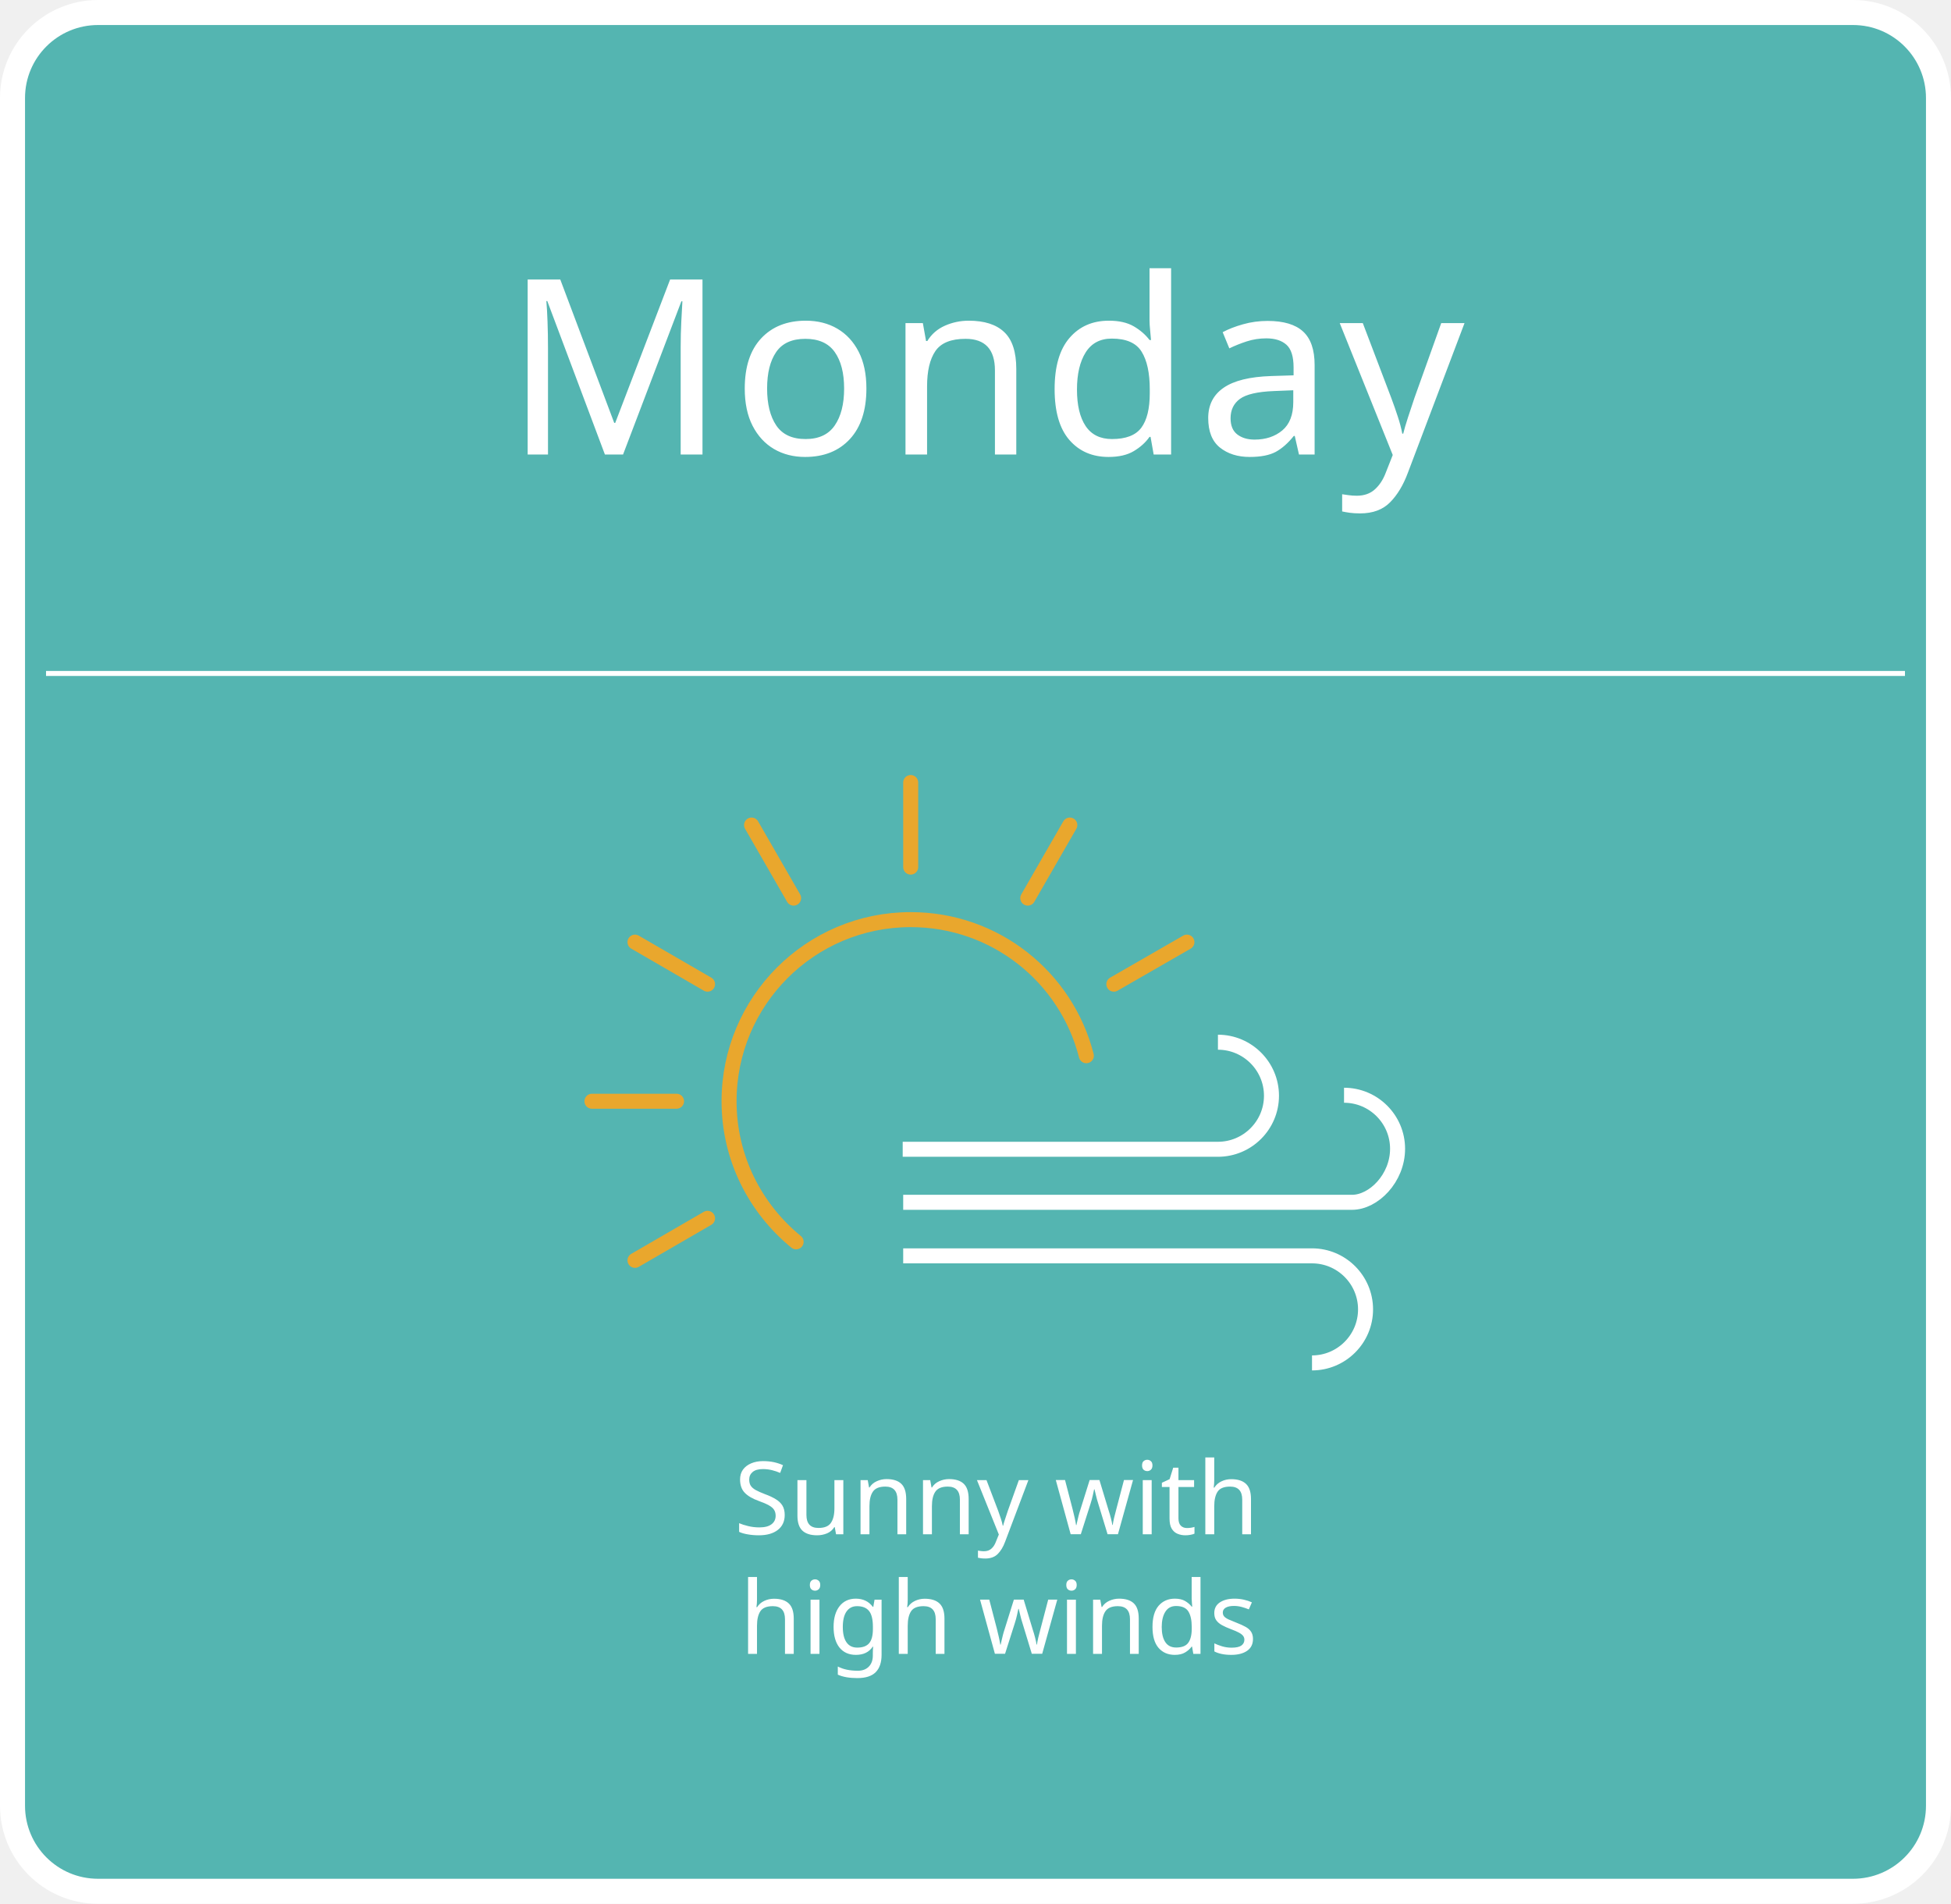
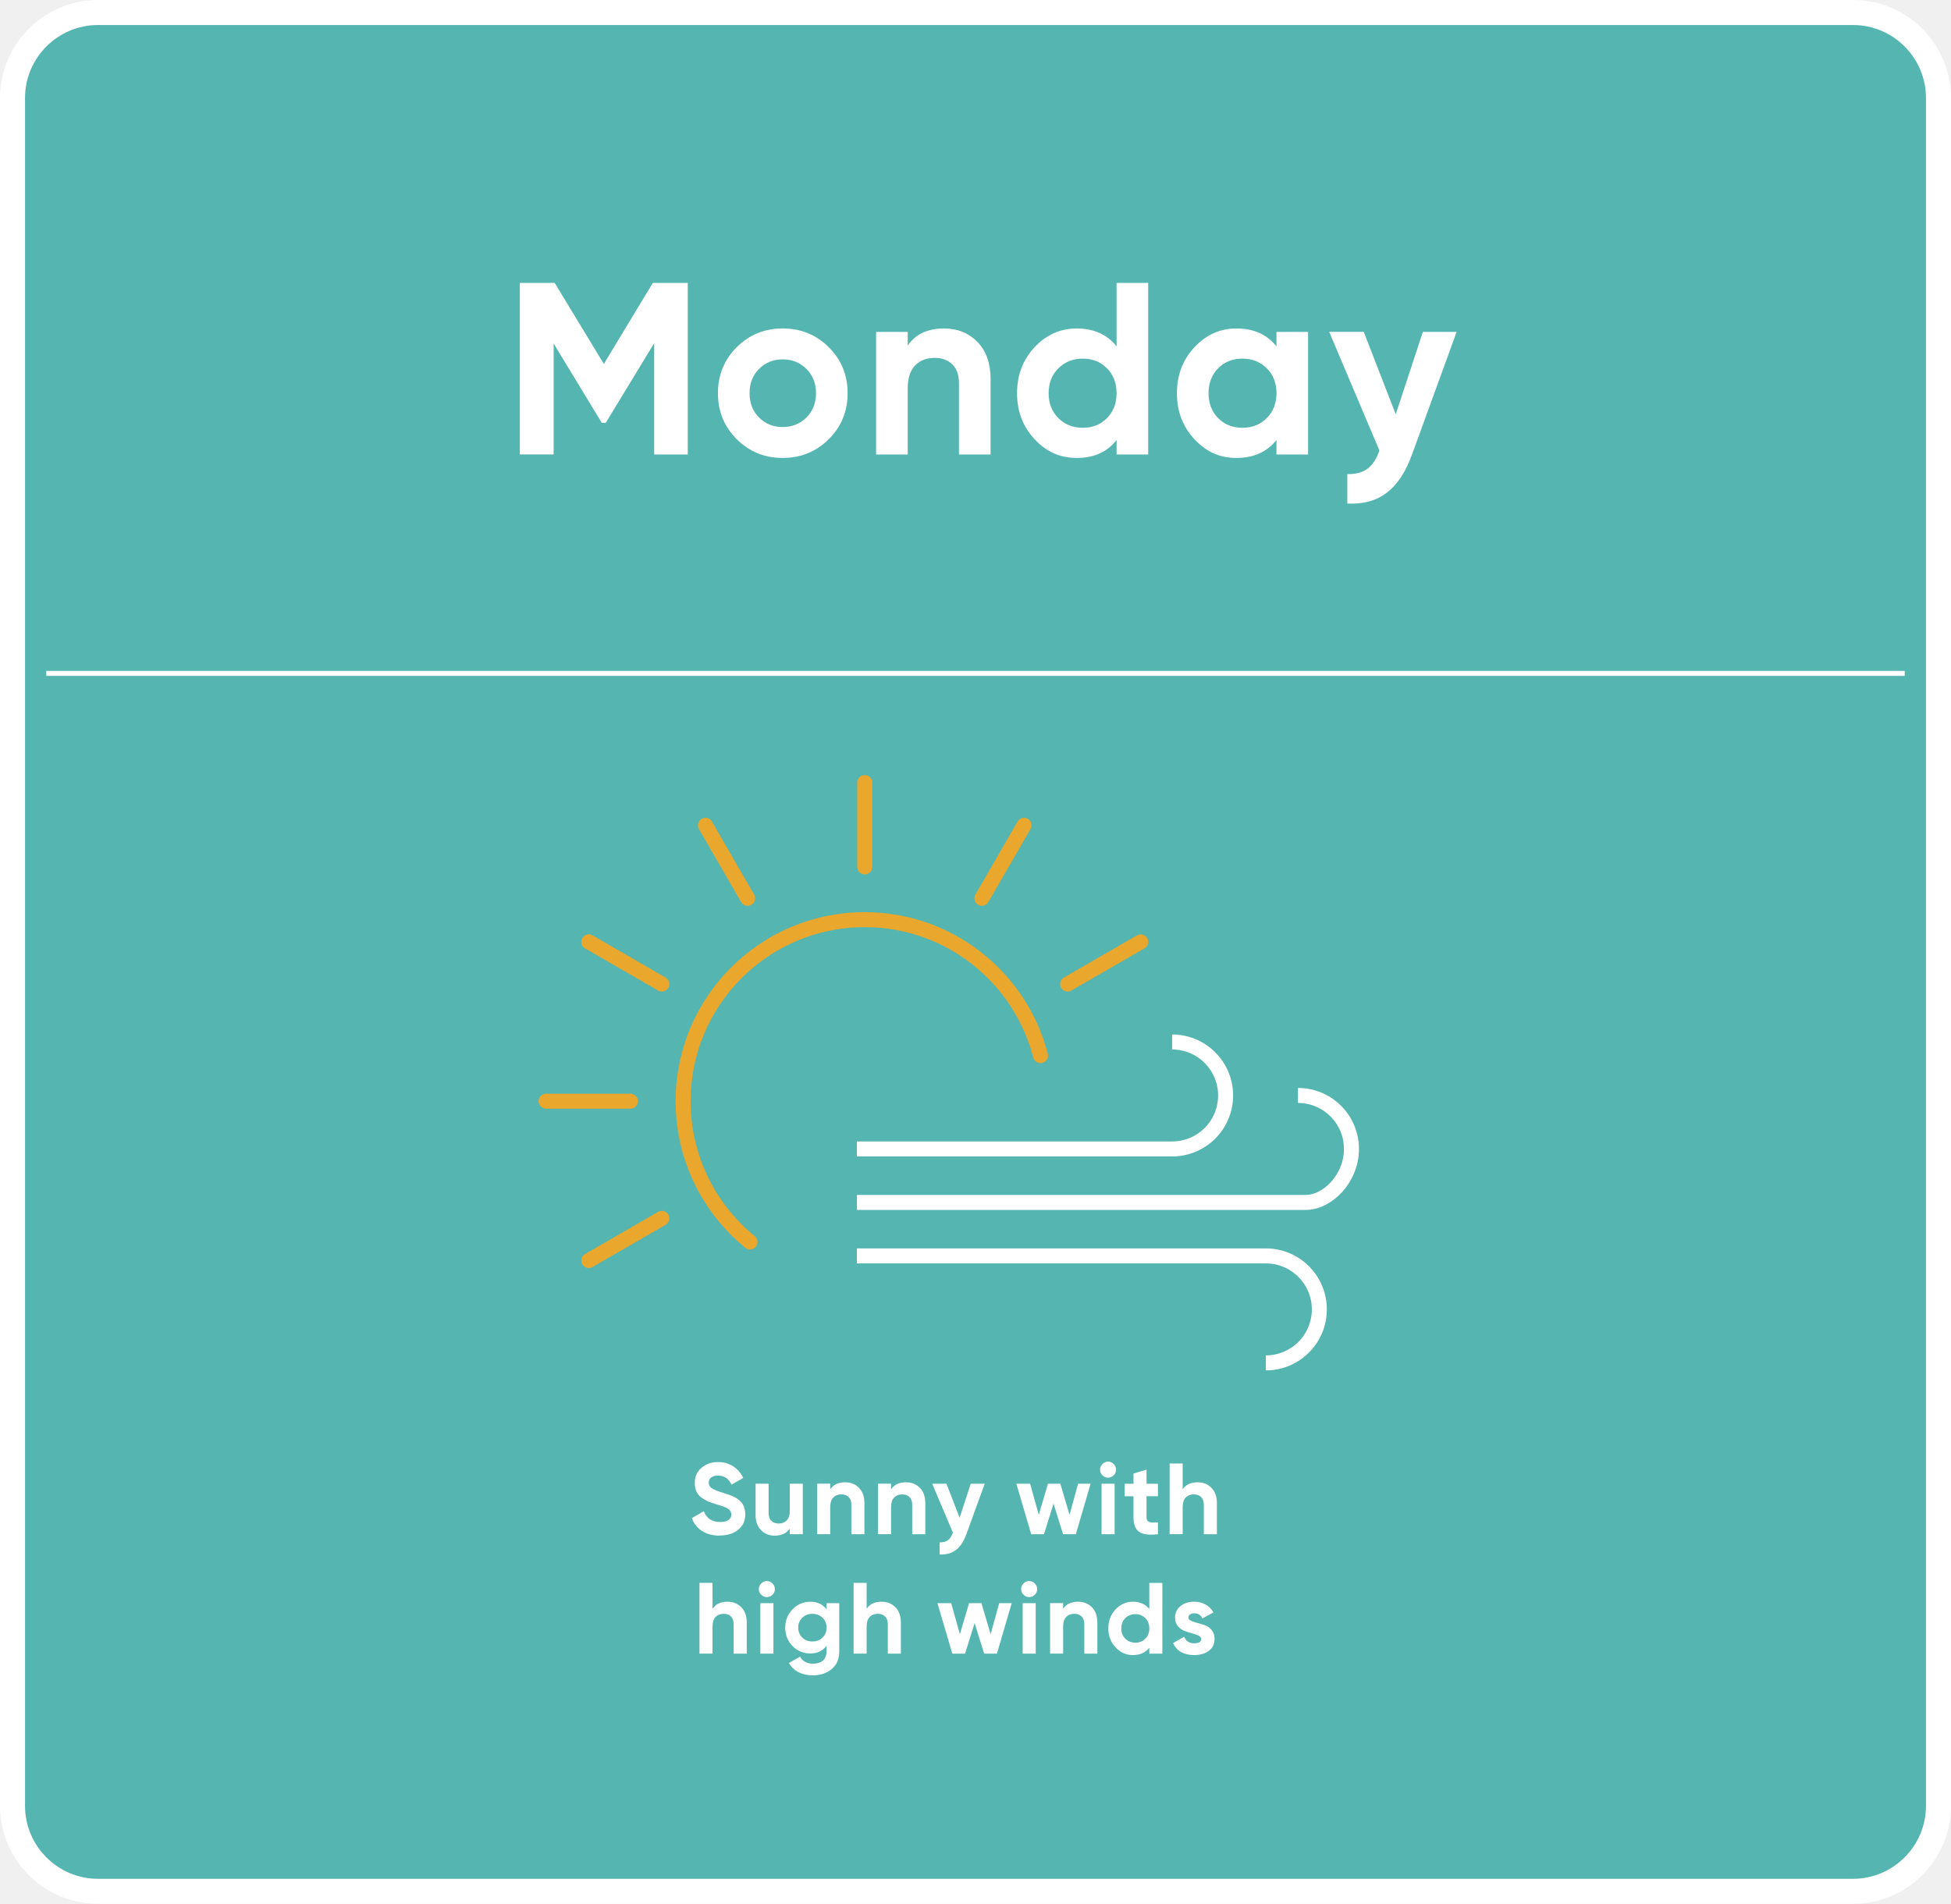
- <svg xmlns="http://www.w3.org/2000/svg" version="1.1" id="Layer_1" x="0px" y="0px" viewBox="0 0 389.9 380.5" style="enable-background:new 0 0 389.9 380.5;" xml:space="preserve">
-   <style type="text/css">
- 	.st0{opacity:0.2;fill:#19192D;stroke:#FFFFFF;stroke-width:5;stroke-miterlimit:10;}
- 	.st1{opacity:0.2;}
- 	.st2{fill:none;stroke:#E9A72D;stroke-width:3;stroke-linecap:round;stroke-linejoin:round;stroke-miterlimit:10;}
- 	.st3{fill:none;stroke:#FFFFFF;stroke-width:3;stroke-miterlimit:10;}
- 	.st4{opacity:0.2;fill:none;stroke:#FFFFFF;stroke-miterlimit:10;}
- 	.st5{fill:none;stroke:#005DD0;stroke-width:3;stroke-linecap:round;stroke-linejoin:round;stroke-miterlimit:10;}
- 	.st6{fill:#54B5B1;stroke:#FFFFFF;stroke-width:5;stroke-miterlimit:10;}
- 	.st7{fill:none;stroke:#FFFFFF;stroke-miterlimit:10;}
- 	.st8{fill:#FFFFFF;}
- 	.st9{font-family:'Gilroy-Bold';}
- 	.st10{font-size:49px;}
- 	.st11{letter-spacing:1;}
- 	.st12{font-size:20.201px;}
- </style>
-   <g>
-     <path class="st6" d="M387.4,19.6v341.3c0,9.5-7.7,17.1-17.1,17.1H19.6c-9.5,0-17.1-7.7-17.1-17.1V19.6c0-9.5,7.7-17.1,17.1-17.1   h350.7C379.8,2.5,387.4,10.2,387.4,19.6z" />
-     <text transform="matrix(1 0 0 1 100.7022 90.8444)" class="st8 st9 st10 st11">Monday</text>
-     <g>
-       <text transform="matrix(1 0 0 1 146.6813 306.6487)">
-         <tspan x="0" y="0" class="st8 st9 st12">Sunny with</tspan>
-         <tspan x="1.1" y="23.9" class="st8 st9 st12">high winds</tspan>
-       </text>
-     </g>
-     <g>
+ <svg xmlns="http://www.w3.org/2000/svg" viewBox="0 0 389.91 380.52">
+   <defs>
+     <style>.d,.e,.f{stroke:#fff;stroke-miterlimit:10;}.d,.f,.g{fill:none;}.d,.g{stroke-width:3px;}.e{fill:#54b5b1;stroke-width:5px;}.h{fill:#fff;}.g{stroke:#e9a72d;stroke-linecap:round;stroke-linejoin:round;}</style>
+   </defs>
+   <g id="a" />
+   <g id="b">
+     <g id="c">
      <g>
-         <path class="st3" d="M243.4,208.3c5.9,0,10.7,4.8,10.7,10.7s-4.8,10.7-10.7,10.7h-63" />
-         <path class="st3" d="M268.6,218.9c5.9,0,10.7,4.8,10.7,10.7c0,5.9-4.8,10.7-9.1,10.7h-89.7" />
-         <path class="st3" d="M262.2,272.4c5.9,0,10.7-4.8,10.7-10.7s-4.8-10.7-10.7-10.7h-81.7" />
-       </g>
-       <g>
+         <rect class="e" x="7.2" y="-2.2" width="375.52" height="384.91" rx="17.11" ry="17.11" transform="translate(4.7 385.22) rotate(-90)" />
        <g>
-           <path class="st2" d="M159.1,248.2c-8.2-6.7-13.4-16.8-13.4-28.1c0-20,16.2-36.3,36.3-36.3c16.9,0,31.1,11.5,35.1,27.2" />
-           <line class="st2" x1="182" y1="156.4" x2="182" y2="173.3" />
-           <line class="st2" x1="150.2" y1="164.9" x2="158.6" y2="179.5" />
-           <line class="st2" x1="126.9" y1="188.3" x2="141.4" y2="196.7" />
-           <line class="st2" x1="118.3" y1="220.1" x2="135.2" y2="220.1" />
-           <line class="st2" x1="126.9" y1="251.9" x2="141.4" y2="243.5" />
-           <line class="st2" x1="237.2" y1="188.3" x2="222.6" y2="196.7" />
-           <line class="st2" x1="213.8" y1="164.9" x2="205.4" y2="179.5" />
+           <path class="h" d="M137.45,56.54v34.3h-6.71v-22.25l-9.67,15.91-.79,.03-9.63-15.86v22.16h-6.76V56.54h6.96l9.83,16.2,9.79-16.2h6.99Z" />
+           <path class="h" d="M165.63,87.78c-2.52,2.5-5.59,3.75-9.21,3.75s-6.69-1.25-9.19-3.75c-2.5-2.5-3.75-5.56-3.75-9.19s1.25-6.69,3.75-9.19c2.5-2.5,5.56-3.75,9.19-3.75s6.7,1.25,9.21,3.75c2.52,2.5,3.77,5.56,3.77,9.19s-1.26,6.69-3.77,9.19Zm-13.94-4.34c1.26,1.27,2.83,1.91,4.73,1.91s3.48-.64,4.75-1.91c1.27-1.27,1.91-2.89,1.91-4.85s-.64-3.58-1.91-4.85c-1.27-1.27-2.86-1.91-4.75-1.91s-3.47,.64-4.73,1.91c-1.26,1.27-1.89,2.89-1.89,4.85s.63,3.58,1.89,4.85Z" />
+           <path class="h" d="M188.71,65.66c2.68,0,4.89,.9,6.64,2.69,1.75,1.8,2.62,4.28,2.62,7.45v15.04h-6.32v-14.26c0-1.63-.44-2.88-1.32-3.75-.88-.87-2.06-1.3-3.53-1.3-1.63,0-2.94,.51-3.92,1.52-.98,1.01-1.47,2.53-1.47,4.56v13.23h-6.32v-24.5h6.32v2.74c1.54-2.29,3.97-3.43,7.3-3.43Z" />
+           <path class="h" d="M223.15,56.54h6.32v34.3h-6.32v-2.89c-1.86,2.38-4.51,3.58-7.94,3.58s-6.12-1.25-8.45-3.75c-2.34-2.5-3.5-5.56-3.5-9.19s1.17-6.69,3.5-9.19c2.34-2.5,5.15-3.75,8.45-3.75s6.08,1.19,7.94,3.58v-12.69Zm-11.64,27.02c1.29,1.29,2.92,1.94,4.88,1.94s3.58-.64,4.85-1.94c1.27-1.29,1.91-2.95,1.91-4.97s-.64-3.68-1.91-4.97c-1.27-1.29-2.89-1.94-4.85-1.94s-3.59,.65-4.88,1.94-1.94,2.95-1.94,4.97,.64,3.68,1.94,4.97Z" />
+           <path class="h" d="M255.1,66.34h6.32v24.5h-6.32v-2.89c-1.9,2.38-4.56,3.58-7.99,3.58s-6.07-1.25-8.4-3.75c-2.34-2.5-3.5-5.56-3.5-9.19s1.17-6.69,3.5-9.19c2.33-2.5,5.14-3.75,8.4-3.75,3.43,0,6.09,1.19,7.99,3.58v-2.89Zm-11.66,17.22c1.27,1.29,2.89,1.94,4.85,1.94s3.58-.64,4.88-1.94,1.94-2.95,1.94-4.97-.65-3.68-1.94-4.97c-1.29-1.29-2.92-1.94-4.88-1.94s-3.58,.65-4.85,1.94c-1.27,1.29-1.91,2.95-1.91,4.97s.64,3.68,1.91,4.97Z" />
+           <path class="h" d="M284.35,66.34h6.76l-8.93,24.54c-1.27,3.5-2.96,6.04-5.07,7.63-2.1,1.59-4.72,2.3-7.85,2.13v-5.88c1.7,.03,3.05-.33,4.04-1.08,1-.75,1.79-1.96,2.38-3.63l-10.04-23.72h6.91l6.39,16.47,5.42-16.47Z" />
+         </g>
+         <g>
+           <path class="h" d="M143.83,306.93c-1.4,0-2.58-.31-3.54-.94-.96-.63-1.63-1.48-2.02-2.56l2.38-1.39c.55,1.44,1.64,2.16,3.25,2.16,.78,0,1.35-.14,1.72-.42,.36-.28,.54-.64,.54-1.07,0-.5-.22-.88-.67-1.16-.44-.28-1.24-.58-2.38-.9-.63-.19-1.17-.38-1.61-.57-.44-.19-.88-.44-1.31-.76-.44-.32-.77-.72-1-1.2-.23-.49-.34-1.05-.34-1.7,0-1.28,.45-2.3,1.36-3.06,.91-.76,2-1.14,3.28-1.14,1.14,0,2.15,.28,3.02,.84,.87,.56,1.55,1.34,2.03,2.33l-2.34,1.35c-.57-1.21-1.47-1.82-2.71-1.82-.58,0-1.03,.13-1.36,.39s-.49,.6-.49,1.02c0,.45,.18,.81,.55,1.08,.37,.28,1.08,.58,2.13,.9,.43,.13,.76,.24,.98,.31,.22,.07,.53,.19,.91,.34,.38,.16,.68,.3,.89,.43s.45,.32,.72,.54c.27,.23,.47,.46,.62,.71s.26,.54,.36,.88c.1,.34,.15,.72,.15,1.12,0,1.31-.47,2.34-1.42,3.11-.95,.77-2.18,1.15-3.71,1.15Z" />
+           <path class="h" d="M157.83,296.55h2.61v10.1h-2.61v-1.13c-.63,.94-1.64,1.41-3.01,1.41-1.1,0-2.02-.37-2.74-1.11s-1.08-1.76-1.08-3.07v-6.2h2.61v5.88c0,.67,.18,1.19,.55,1.54,.36,.36,.85,.54,1.45,.54,.67,0,1.21-.21,1.62-.63,.4-.42,.61-1.04,.61-1.88v-5.45Z" />
+           <path class="h" d="M168.94,296.27c1.1,0,2.02,.37,2.74,1.11,.72,.74,1.08,1.76,1.08,3.07v6.2h-2.61v-5.88c0-.67-.18-1.19-.54-1.55-.36-.36-.85-.54-1.46-.54-.67,0-1.21,.21-1.62,.63-.4,.42-.61,1.04-.61,1.88v5.45h-2.61v-10.1h2.61v1.13c.63-.94,1.64-1.41,3.01-1.41Z" />
+           <path class="h" d="M181.1,296.27c1.1,0,2.02,.37,2.74,1.11,.72,.74,1.08,1.76,1.08,3.07v6.2h-2.61v-5.88c0-.67-.18-1.19-.55-1.55-.36-.36-.85-.54-1.45-.54-.67,0-1.21,.21-1.62,.63-.4,.42-.61,1.04-.61,1.88v5.45h-2.61v-10.1h2.61v1.13c.63-.94,1.64-1.41,3.01-1.41Z" />
+           <path class="h" d="M194.01,296.55h2.79l-3.68,10.12c-.53,1.44-1.22,2.49-2.09,3.14-.87,.65-1.95,.95-3.24,.88v-2.42c.7,.01,1.26-.13,1.67-.44,.41-.31,.74-.81,.98-1.5l-4.14-9.78h2.85l2.63,6.79,2.23-6.79Z" />
+           <path class="h" d="M215.46,296.55h2.5l-2.95,10.1h-2.55l-1.91-6.12-1.91,6.12h-2.55l-2.97-10.1h2.75l1.73,6.2,1.84-6.2h2.47l1.84,6.22,1.71-6.22Z" />
+           <path class="h" d="M221.44,295.34c-.43,0-.8-.16-1.12-.47s-.47-.69-.47-1.12,.16-.81,.47-1.13,.69-.49,1.12-.49,.83,.16,1.14,.49,.47,.7,.47,1.13-.16,.8-.47,1.12-.7,.47-1.14,.47Zm-1.29,11.31v-10.1h2.61v10.1h-2.61Z" />
+           <path class="h" d="M231.42,299.05h-2.28v4.2c0,.35,.09,.61,.26,.77,.17,.16,.43,.25,.77,.27s.75,.02,1.25,0v2.36c-1.79,.2-3.05,.03-3.79-.5-.73-.54-1.1-1.5-1.1-2.89v-4.2h-1.76v-2.5h1.76v-2.04l2.61-.79v2.83h2.28v2.5Z" />
+           <path class="h" d="M239.38,296.27c1.1,0,2.02,.37,2.74,1.11,.72,.74,1.08,1.76,1.08,3.07v6.2h-2.61v-5.88c0-.67-.18-1.19-.55-1.55-.36-.36-.85-.54-1.45-.54-.67,0-1.21,.21-1.62,.63-.4,.42-.61,1.04-.61,1.88v5.45h-2.61v-14.14h2.61v5.17c.63-.94,1.64-1.41,3.01-1.41Z" />
+           <path class="h" d="M145.42,320.14c1.1,0,2.02,.37,2.74,1.11,.72,.74,1.08,1.76,1.08,3.07v6.2h-2.61v-5.88c0-.67-.18-1.19-.55-1.55-.36-.36-.85-.54-1.45-.54-.67,0-1.21,.21-1.62,.63-.4,.42-.61,1.04-.61,1.88v5.45h-2.61v-14.14h2.61v5.17c.63-.94,1.64-1.41,3.01-1.41Z" />
+           <path class="h" d="M153.25,319.21c-.43,0-.81-.16-1.12-.47-.32-.32-.48-.69-.48-1.12s.16-.81,.48-1.13c.32-.32,.69-.49,1.12-.49s.82,.16,1.14,.49,.47,.7,.47,1.13-.16,.8-.47,1.12-.7,.47-1.14,.47Zm-1.29,11.31v-10.1h2.61v10.1h-2.61Z" />
+           <path class="h" d="M165.19,320.42h2.54v9.62c0,1.56-.51,2.75-1.54,3.58s-2.27,1.23-3.73,1.23c-1.09,0-2.05-.21-2.88-.63-.83-.42-1.46-1.03-1.91-1.84l2.22-1.27c.51,.94,1.39,1.41,2.65,1.41,.82,0,1.47-.22,1.94-.65,.47-.43,.71-1.04,.71-1.84v-1.09c-.77,1.02-1.85,1.54-3.23,1.54s-2.62-.5-3.59-1.5c-.96-1-1.44-2.23-1.44-3.67s.49-2.65,1.46-3.66,2.16-1.51,3.58-1.51,2.46,.51,3.23,1.54v-1.25Zm-4.86,6.88c.53,.52,1.21,.78,2.03,.78s1.5-.26,2.03-.78c.53-.52,.8-1.18,.8-1.99s-.27-1.45-.8-1.97c-.53-.52-1.21-.78-2.03-.78s-1.5,.26-2.03,.78c-.53,.52-.8,1.18-.8,1.97s.27,1.47,.8,1.99Z" />
+           <path class="h" d="M176.22,320.14c1.1,0,2.02,.37,2.74,1.11,.72,.74,1.08,1.76,1.08,3.07v6.2h-2.61v-5.88c0-.67-.18-1.19-.55-1.55-.36-.36-.85-.54-1.45-.54-.67,0-1.21,.21-1.62,.63-.4,.42-.61,1.04-.61,1.88v5.45h-2.61v-14.14h2.61v5.17c.63-.94,1.64-1.41,3.01-1.41Z" />
+           <path class="h" d="M199.69,320.42h2.5l-2.95,10.1h-2.55l-1.91-6.12-1.91,6.12h-2.55l-2.97-10.1h2.75l1.73,6.2,1.84-6.2h2.47l1.84,6.22,1.71-6.22Z" />
+           <path class="h" d="M205.67,319.21c-.43,0-.81-.16-1.12-.47-.32-.32-.48-.69-.48-1.12s.16-.81,.48-1.13c.32-.32,.69-.49,1.12-.49s.82,.16,1.14,.49,.47,.7,.47,1.13-.16,.8-.47,1.12-.7,.47-1.14,.47Zm-1.29,11.31v-10.1h2.61v10.1h-2.61Z" />
+           <path class="h" d="M215.49,320.14c1.1,0,2.02,.37,2.74,1.11,.72,.74,1.08,1.76,1.08,3.07v6.2h-2.61v-5.88c0-.67-.18-1.19-.54-1.55-.36-.36-.85-.54-1.46-.54-.67,0-1.21,.21-1.62,.63-.4,.42-.61,1.04-.61,1.88v5.45h-2.61v-10.1h2.61v1.13c.63-.94,1.64-1.41,3.01-1.41Z" />
+           <path class="h" d="M229.69,316.38h2.61v14.14h-2.61v-1.19c-.77,.98-1.86,1.47-3.27,1.47s-2.52-.52-3.48-1.55c-.96-1.03-1.44-2.29-1.44-3.79s.48-2.76,1.44-3.79c.96-1.03,2.12-1.54,3.48-1.54s2.5,.49,3.27,1.47v-5.23Zm-4.8,11.14c.53,.53,1.2,.8,2.01,.8s1.47-.27,2-.8c.53-.53,.79-1.21,.79-2.05s-.26-1.52-.79-2.05-1.19-.8-2-.8-1.48,.27-2.01,.8-.8,1.22-.8,2.05,.27,1.52,.8,2.05Z" />
+           <path class="h" d="M237.51,323.29c0,.27,.18,.49,.54,.66,.36,.17,.79,.32,1.3,.44,.51,.13,1.02,.29,1.54,.48,.51,.2,.95,.52,1.3,.98,.36,.46,.54,1.03,.54,1.72,0,1.04-.39,1.83-1.16,2.39-.77,.56-1.74,.84-2.9,.84-2.07,0-3.49-.8-4.24-2.4l2.26-1.27c.3,.88,.96,1.31,1.98,1.31,.93,0,1.39-.29,1.39-.87,0-.27-.18-.49-.54-.66-.36-.17-.79-.32-1.3-.46-.51-.13-1.02-.3-1.54-.5s-.95-.52-1.3-.96c-.36-.44-.54-.99-.54-1.65,0-1,.37-1.78,1.1-2.35s1.65-.86,2.74-.86c.82,0,1.57,.18,2.24,.56,.67,.37,1.21,.9,1.6,1.58l-2.22,1.21c-.32-.69-.86-1.03-1.62-1.03-.34,0-.62,.07-.84,.22-.22,.15-.33,.35-.33,.61Z" />
+         </g>
+         <line class="f" x1="9.25" y1="134.59" x2="380.66" y2="134.59" />
+         <g>
+           <g>
+             <path class="d" d="M234.25,208.26c5.9,0,10.69,4.78,10.69,10.69s-4.78,10.69-10.69,10.69h-63" />
+             <path class="d" d="M259.4,218.95c5.9,0,10.69,4.78,10.69,10.69s-4.78,10.69-9.15,10.69h-89.68" />
+             <path class="d" d="M252.98,272.4c5.9,0,10.69-4.78,10.69-10.69s-4.78-10.69-10.69-10.69h-81.73" />
+           </g>
+           <g>
+             <path class="g" d="M149.9,248.24c-8.16-6.65-13.38-16.79-13.38-28.14,0-20.04,16.25-36.29,36.29-36.29,16.9,0,31.1,11.55,35.14,27.18" />
+             <line class="g" x1="172.82" y1="156.41" x2="172.82" y2="173.27" />
+             <line class="g" x1="140.98" y1="164.95" x2="149.41" y2="179.54" />
+             <line class="g" x1="117.67" y1="188.25" x2="132.27" y2="196.68" />
+             <line class="g" x1="109.14" y1="220.1" x2="125.99" y2="220.1" />
+             <line class="g" x1="117.67" y1="251.94" x2="132.27" y2="243.51" />
+             <line class="g" x1="227.97" y1="188.25" x2="213.37" y2="196.68" />
+             <line class="g" x1="204.66" y1="164.95" x2="196.23" y2="179.54" />
+           </g>
        </g>
      </g>
    </g>
-     <line class="st7" x1="9.2" y1="134.6" x2="380.7" y2="134.6" />
  </g>
</svg>
